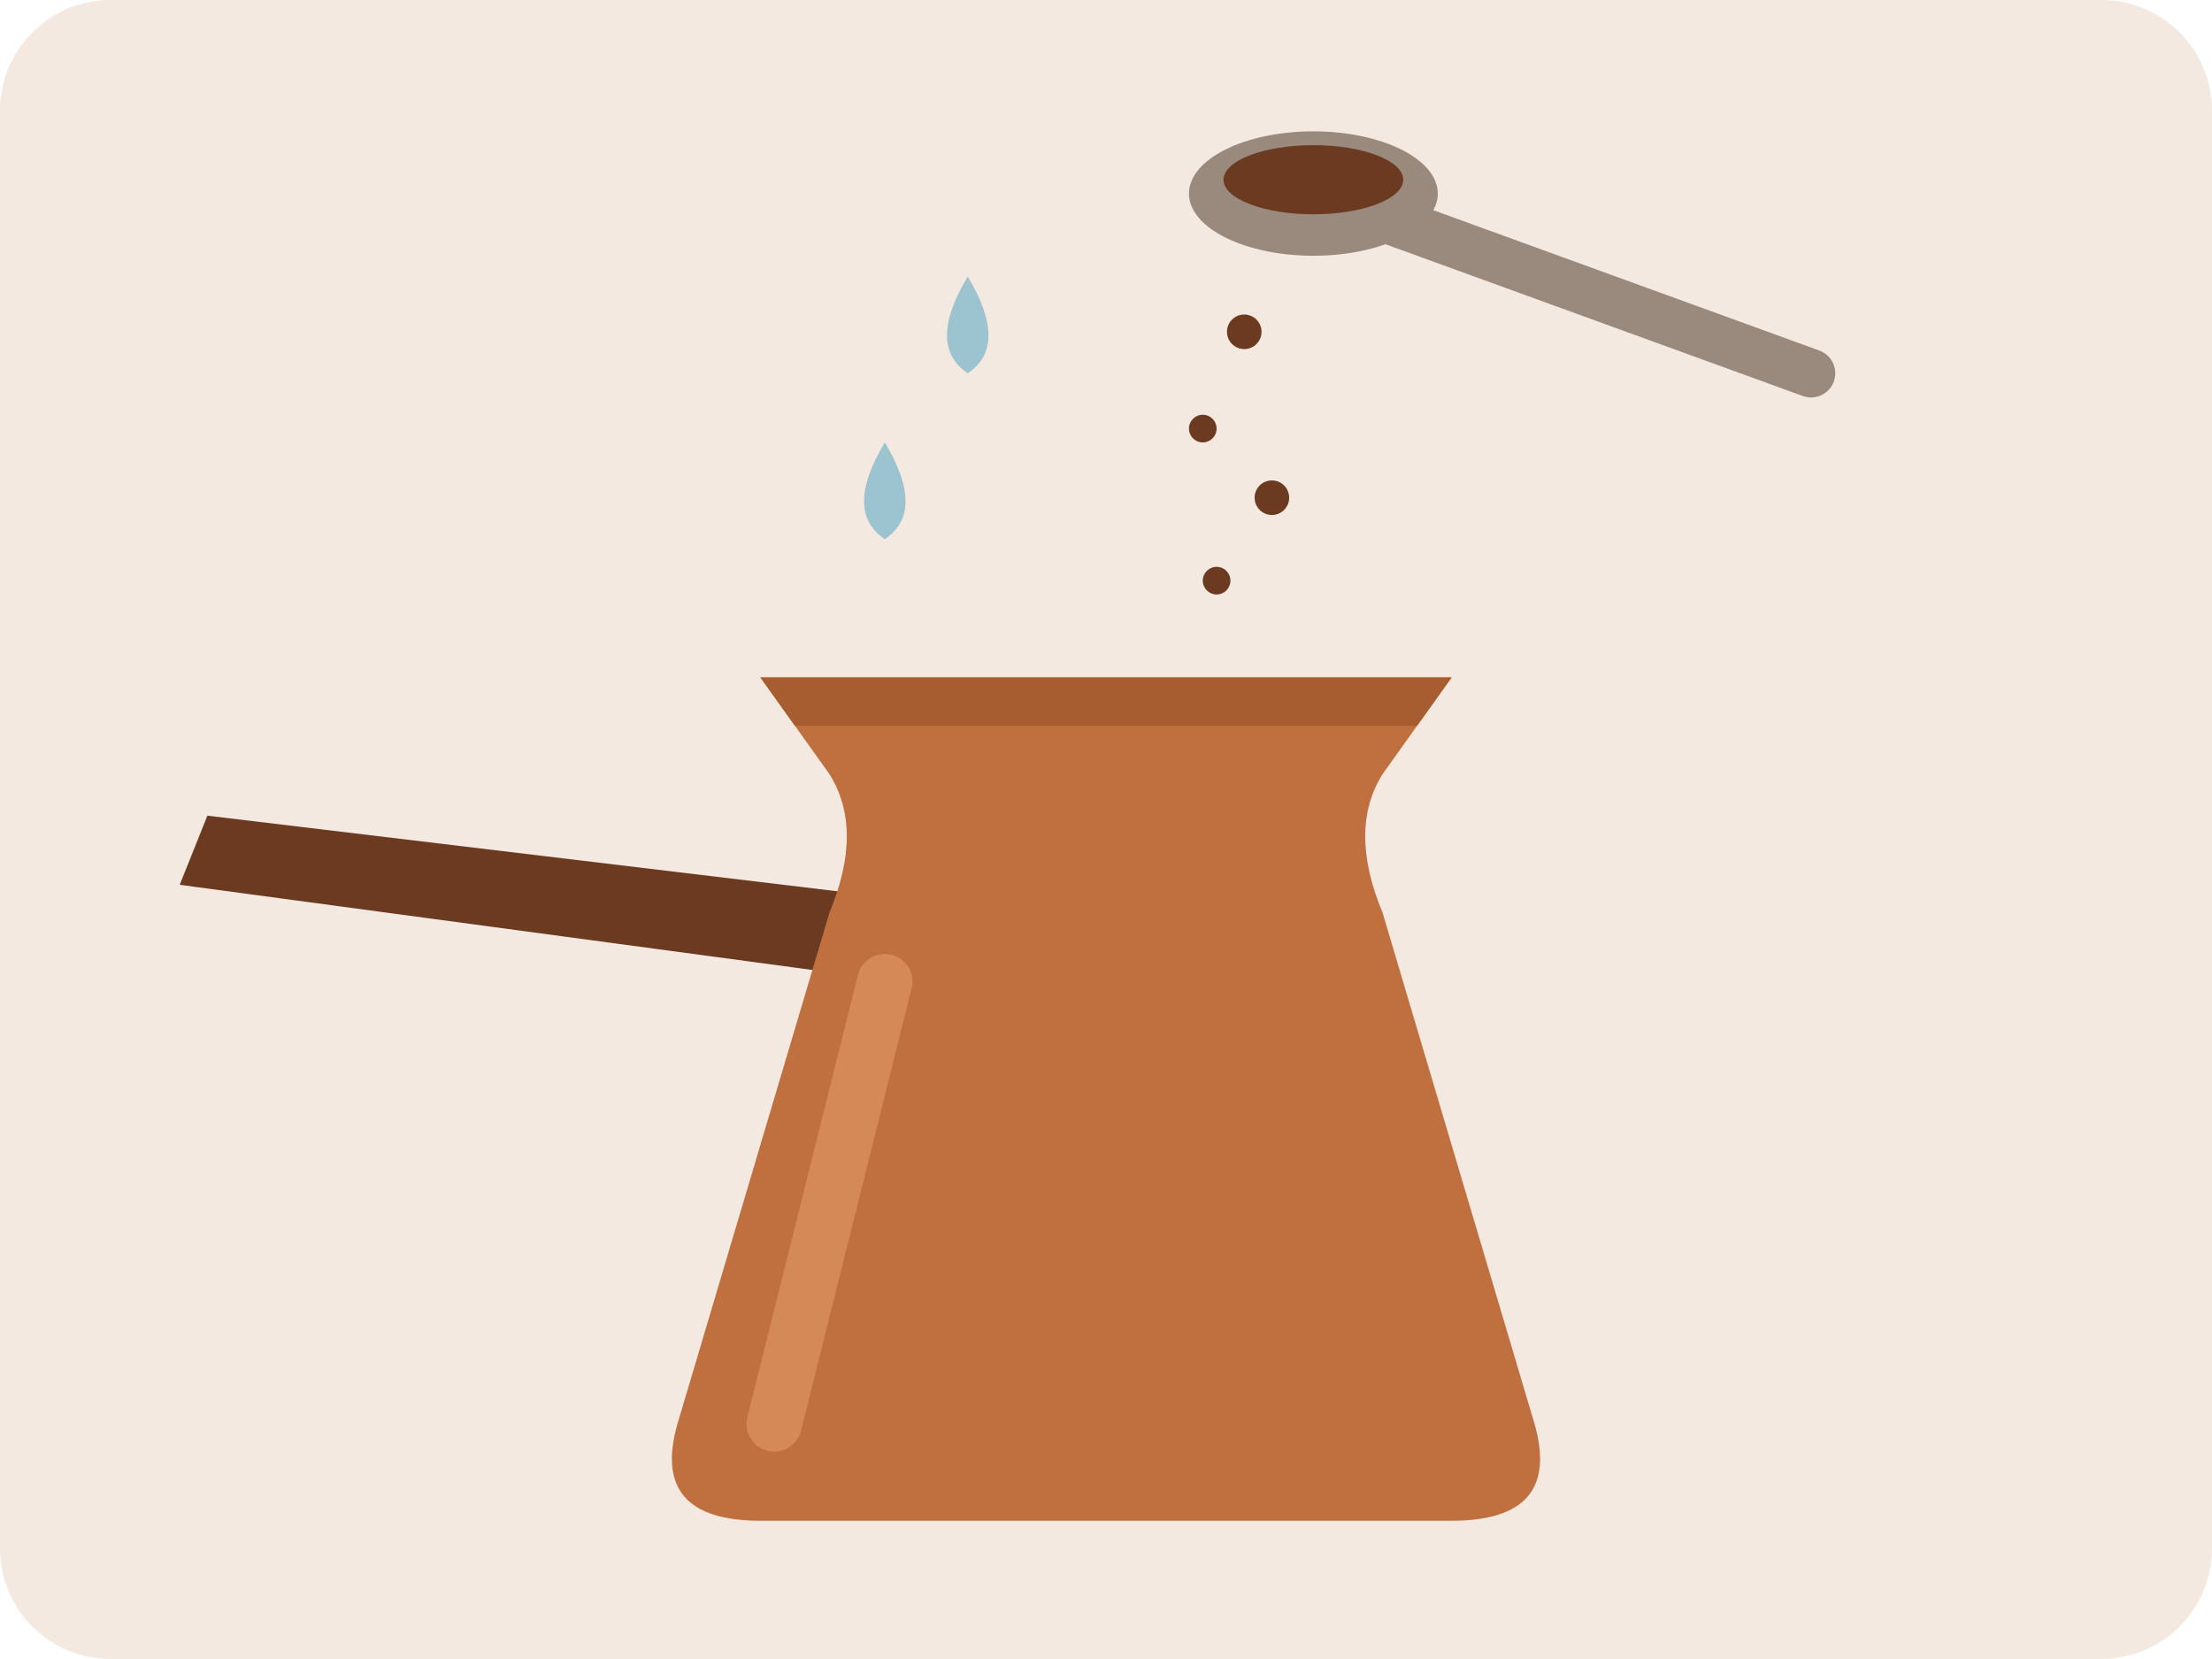
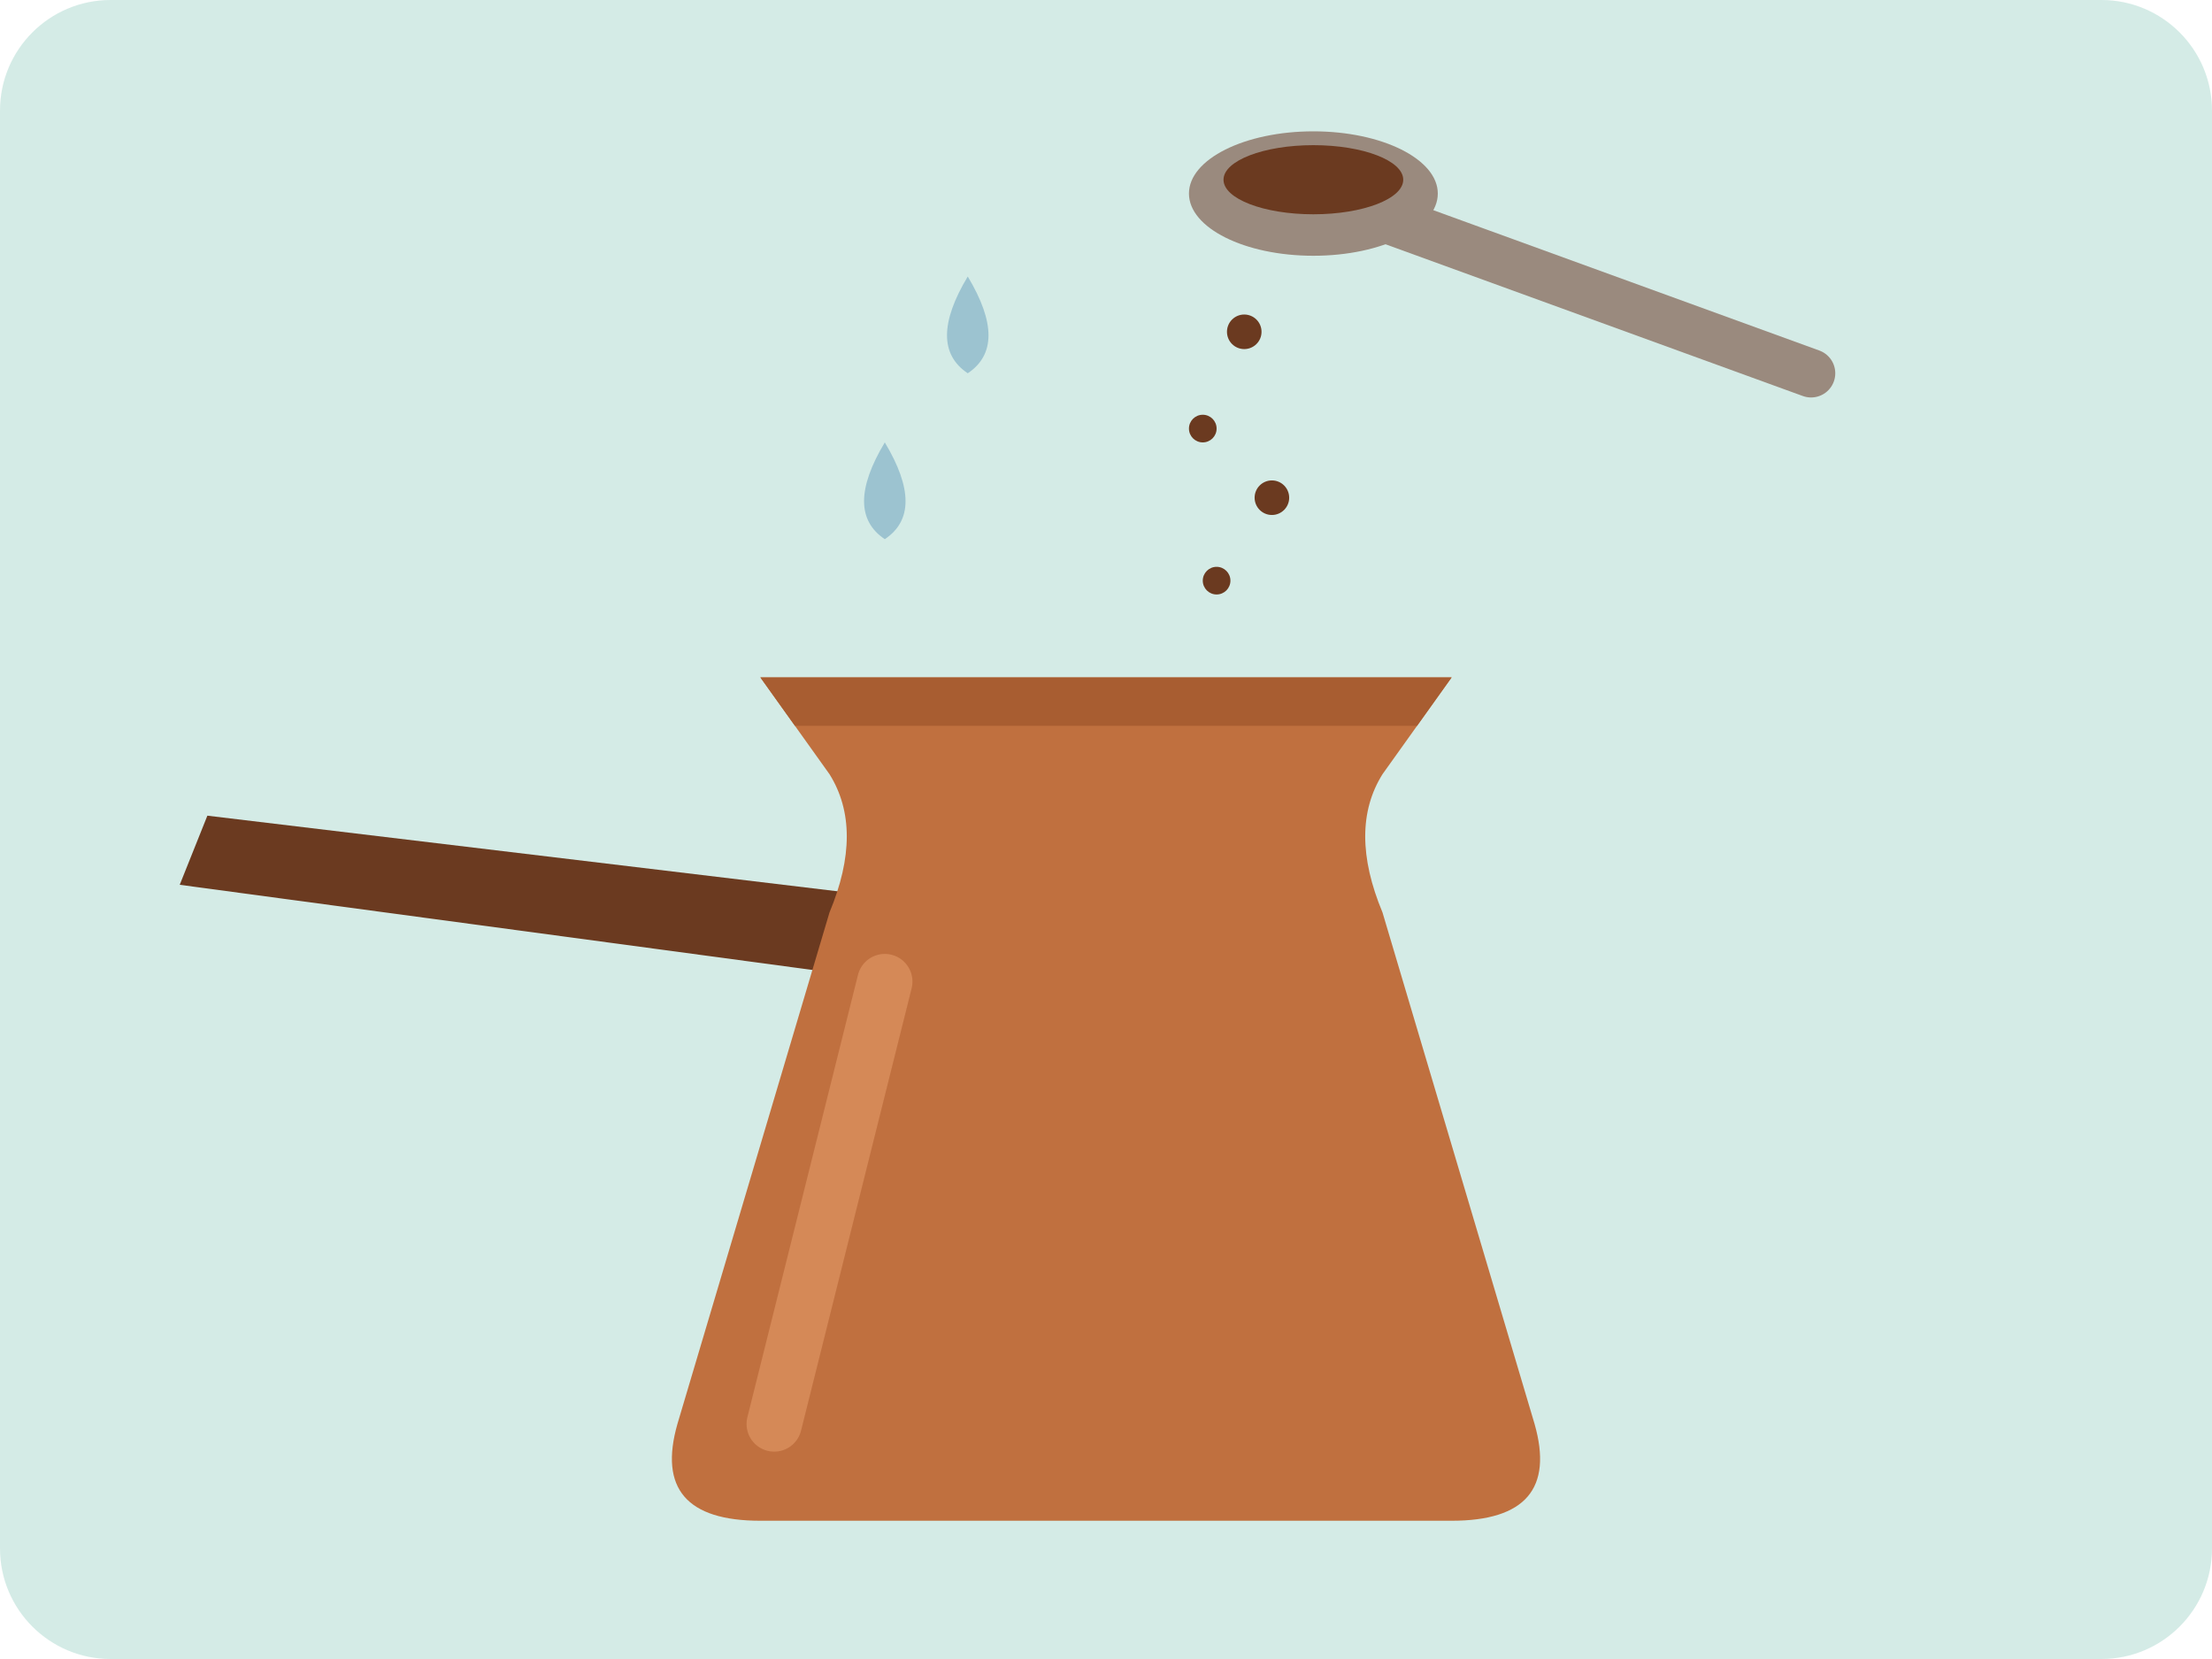
<svg xmlns="http://www.w3.org/2000/svg" viewBox="0 0 320 240" role="img" aria-label="Cezveye kahve, şeker ve soğuk su konması">
-   <rect width="320" height="240" rx="16" fill="#f4e9e0" />
+   <rect width="320" height="240" rx="16" fill="#d4ebe6" />
  <g transform="translate(0 6)">
    <path d="M30 112 L130 124 L130 136 L26 122 Z" fill="#6b3a20" />
    <path d="M110 92 H210 L200 106 Q195 114 200 126 L222 200 Q226 214 210 214 H110 Q94 214 98 200 L120 126 Q125 114 120 106 Z" fill="#c0703f" />
    <path d="M110 92 H210 L205 99 H115 Z" fill="#a85d31" />
    <path d="M128 136 L112 200" stroke="#e39a68" stroke-width="8" stroke-linecap="round" opacity=".6" />
  </g>
  <path d="M196 30 L262 54" stroke="#9a8a7e" stroke-width="7" stroke-linecap="round" />
  <ellipse cx="190" cy="28" rx="18" ry="9" fill="#9a8a7e" />
  <ellipse cx="190" cy="26" rx="13" ry="5" fill="#6b3a20" />
  <g fill="#6b3a20">
    <circle cx="180" cy="48" r="2.5" />
    <circle cx="174" cy="62" r="2" />
    <circle cx="184" cy="72" r="2.5" />
    <circle cx="176" cy="84" r="2" />
  </g>
  <g fill="#9cc3d0">
    <path d="M140 40 q6 10 0 14 q-6 -4 0 -14z" />
    <path d="M128 64 q6 10 0 14 q-6 -4 0 -14z" />
  </g>
</svg>
